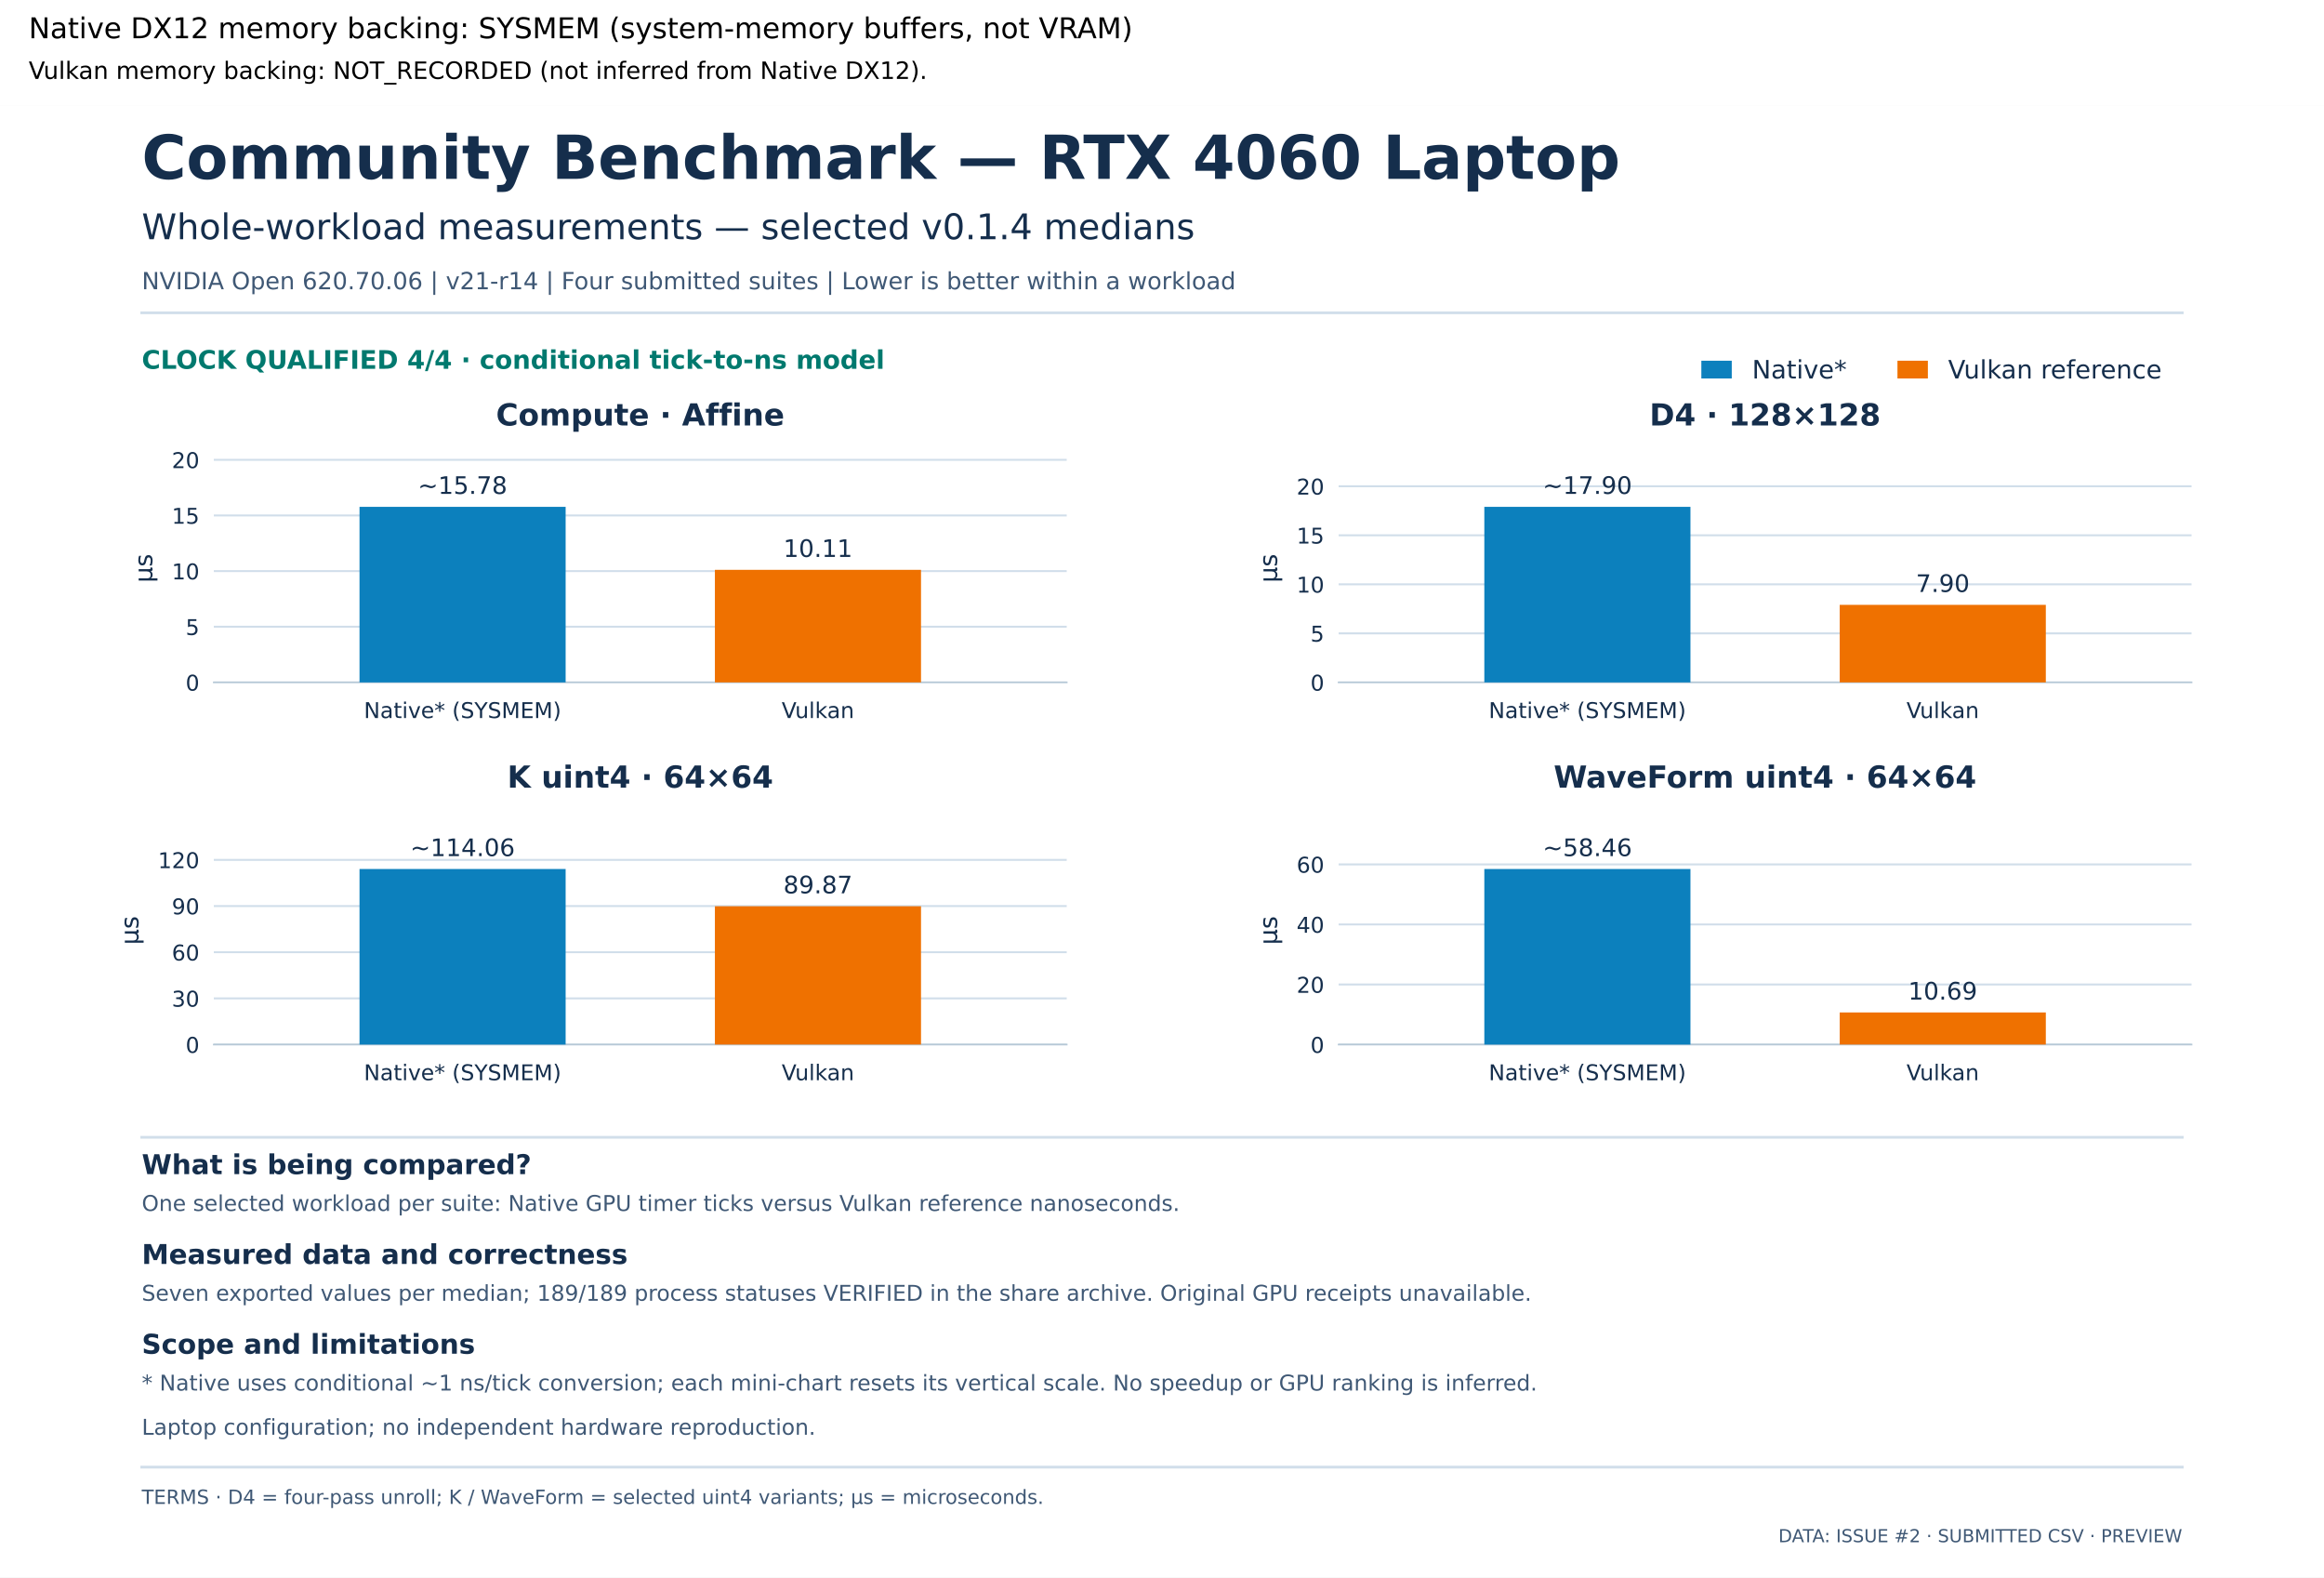
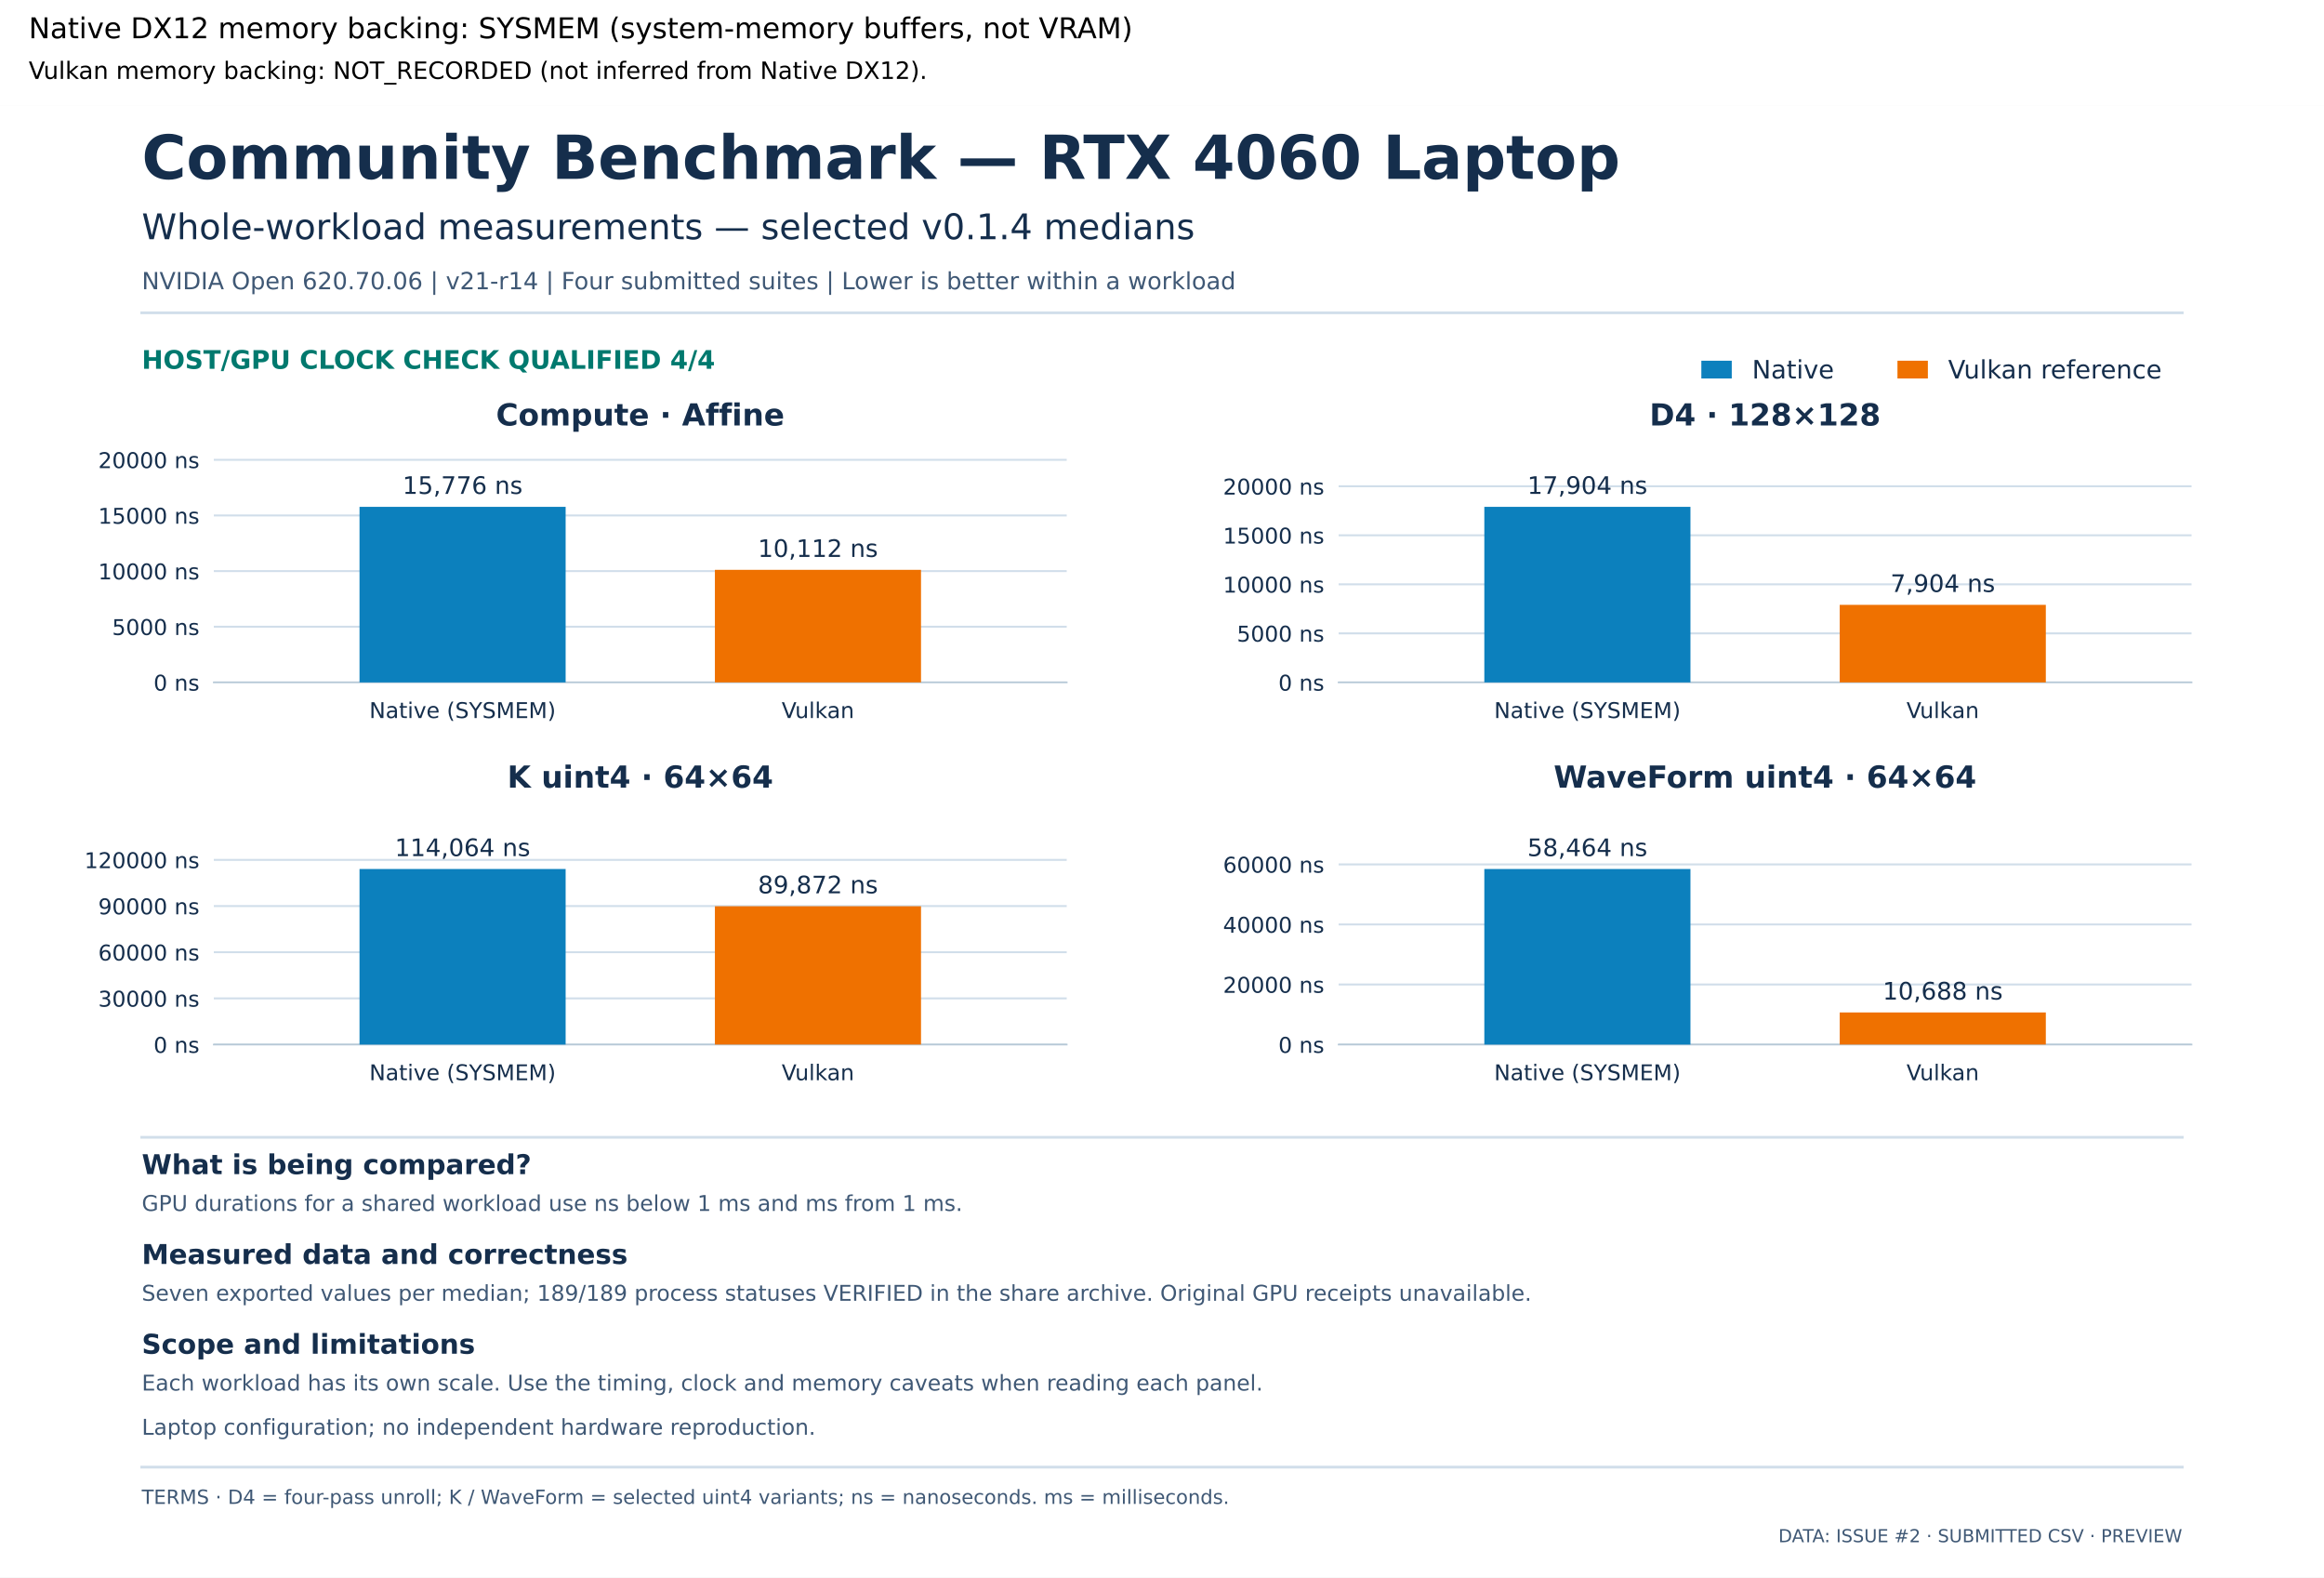
<svg xmlns="http://www.w3.org/2000/svg" width="972pt" height="659.6pt" viewBox="0 0 972 659.6" version="1.1">
  <defs>
    <style type="text/css">*{stroke-linejoin: round; stroke-linecap: butt}</style>
  </defs>
  <g id="memory-backing-label">
    <rect width="972" height="44" fill="white" />
    <text x="12" y="16" font-family="DejaVu Sans" font-size="12">Native DX12 memory backing: SYSMEM (system-memory buffers, not VRAM)</text>
    <text x="12" y="33" font-family="DejaVu Sans" font-size="10">Vulkan memory backing: NOT_RECORDED (not inferred from Native DX12).</text>
  </g>
  <g id="memory-label-offset" transform="translate(0 44)">
    <g id="figure_1">
      <g id="patch_1">
        <path d="M 0 615.6  L 972 615.6  L 972 0  L 0 0  z " style="fill: #ffffff" />
      </g>
      <g id="axes_1">
        <g id="patch_2">
          <path d="M 89.424 241.315  L 446.148 241.315  L 446.148 145.897  L 89.424 145.897  z " style="fill: #ffffff" />
        </g>
        <g id="matplotlib.axis_1">
          <g id="xtick_1">
            <g id="line2d_1" />
            <g id="text_1">
-               <text style="font-size: 9.1px; font-family: 'DejaVu Sans'; text-anchor: middle; fill: #152e4c" x="193.469" y="256.23" transform="rotate(-0 193.4685 256.2298)">Native* (SYSMEM)</text>
+               <text style="font-size: 9.1px; font-family: 'DejaVu Sans'; text-anchor: middle; fill: #152e4c" x="193.469" y="256.23" transform="rotate(-0 193.4685 256.2298)">Native (SYSMEM)</text>
            </g>
          </g>
          <g id="xtick_2">
            <g id="line2d_2" />
            <g id="text_2">
              <text style="font-size: 9.1px; font-family: 'DejaVu Sans'; text-anchor: middle; fill: #152e4c" x="342.103" y="256.23" transform="rotate(-0 342.1035 256.2298)">Vulkan</text>
            </g>
          </g>
        </g>
        <g id="matplotlib.axis_2">
          <g id="ytick_1">
            <g id="line2d_3">
-               <path d="M 89.424 241.315  L 446.148 241.315  " clip-path="url(#p52e201032e)" style="fill: none; stroke: #d1deea; stroke-width: 0.82; stroke-linecap: square" />
+               <path d="M 89.424 241.315 L 446.148 241.315" clip-path="url(#p52e201032e)" style="fill: none; stroke: #d1deea; stroke-width: 0.82; stroke-linecap: square" />
            </g>
            <g id="line2d_4" />
            <g id="text_3">
-               <text style="font-size: 9.1px; font-family: 'DejaVu Sans'; text-anchor: end; fill: #152e4c" x="83.424" y="244.772" transform="rotate(-0 83.424 244.7725)">0</text>
+               <text style="font-size: 9.1px; font-family: 'DejaVu Sans'; text-anchor: end; fill: #152e4c" x="83.424" y="244.772" transform="rotate(-0 83.424 244.7725)">0 ns</text>
            </g>
          </g>
          <g id="ytick_2">
            <g id="line2d_5">
-               <path d="M 89.424 218.053  L 446.148 218.053  " clip-path="url(#p52e201032e)" style="fill: none; stroke: #d1deea; stroke-width: 0.82; stroke-linecap: square" />
+               <path d="M 89.424 218.053 L 446.148 218.053" clip-path="url(#p52e201032e)" style="fill: none; stroke: #d1deea; stroke-width: 0.82; stroke-linecap: square" />
            </g>
            <g id="line2d_6" />
            <g id="text_4">
-               <text style="font-size: 9.1px; font-family: 'DejaVu Sans'; text-anchor: end; fill: #152e4c" x="83.424" y="221.51" transform="rotate(-0 83.424 221.5098)">5</text>
+               <text style="font-size: 9.1px; font-family: 'DejaVu Sans'; text-anchor: end; fill: #152e4c" x="83.424" y="221.51" transform="rotate(-0 83.424 221.5098)">5000 ns</text>
            </g>
          </g>
          <g id="ytick_3">
            <g id="line2d_7">
-               <path d="M 89.424 194.79  L 446.148 194.79  " clip-path="url(#p52e201032e)" style="fill: none; stroke: #d1deea; stroke-width: 0.82; stroke-linecap: square" />
+               <path d="M 89.424 194.79 L 446.148 194.79" clip-path="url(#p52e201032e)" style="fill: none; stroke: #d1deea; stroke-width: 0.82; stroke-linecap: square" />
            </g>
            <g id="line2d_8" />
            <g id="text_5">
-               <text style="font-size: 9.1px; font-family: 'DejaVu Sans'; text-anchor: end; fill: #152e4c" x="83.424" y="198.247" transform="rotate(-0 83.424 198.2471)">10</text>
+               <text style="font-size: 9.1px; font-family: 'DejaVu Sans'; text-anchor: end; fill: #152e4c" x="83.424" y="198.247" transform="rotate(-0 83.424 198.2471)">10000 ns</text>
            </g>
          </g>
          <g id="ytick_4">
            <g id="line2d_9">
-               <path d="M 89.424 171.527  L 446.148 171.527  " clip-path="url(#p52e201032e)" style="fill: none; stroke: #d1deea; stroke-width: 0.82; stroke-linecap: square" />
+               <path d="M 89.424 171.527 L 446.148 171.527" clip-path="url(#p52e201032e)" style="fill: none; stroke: #d1deea; stroke-width: 0.82; stroke-linecap: square" />
            </g>
            <g id="line2d_10" />
            <g id="text_6">
-               <text style="font-size: 9.1px; font-family: 'DejaVu Sans'; text-anchor: end; fill: #152e4c" x="83.424" y="174.984" transform="rotate(-0 83.424 174.9844)">15</text>
+               <text style="font-size: 9.1px; font-family: 'DejaVu Sans'; text-anchor: end; fill: #152e4c" x="83.424" y="174.984" transform="rotate(-0 83.424 174.9844)">15000 ns</text>
            </g>
          </g>
          <g id="ytick_5">
            <g id="line2d_11">
-               <path d="M 89.424 148.264  L 446.148 148.264  " clip-path="url(#p52e201032e)" style="fill: none; stroke: #d1deea; stroke-width: 0.82; stroke-linecap: square" />
+               <path d="M 89.424 148.264 L 446.148 148.264" clip-path="url(#p52e201032e)" style="fill: none; stroke: #d1deea; stroke-width: 0.82; stroke-linecap: square" />
            </g>
            <g id="line2d_12" />
            <g id="text_7">
-               <text style="font-size: 9.1px; font-family: 'DejaVu Sans'; text-anchor: end; fill: #152e4c" x="83.424" y="151.722" transform="rotate(-0 83.424 151.7217)">20</text>
+               <text style="font-size: 9.1px; font-family: 'DejaVu Sans'; text-anchor: end; fill: #152e4c" x="83.424" y="151.722" transform="rotate(-0 83.424 151.7217)">20000 ns</text>
            </g>
          </g>
          <g id="text_8">
-             <text style="font-size: 10.4px; font-family: 'DejaVu Sans'; text-anchor: middle; fill: #152e4c" x="63.681" y="193.606" transform="rotate(-90 63.68138 193.6062)">µs</text>
+             <text style="font-size: 10.4px; font-family: 'DejaVu Sans'; text-anchor: middle; fill: #152e4c" x="63.681" y="193.606" transform="rotate(-90 63.68138 193.6062)" />
          </g>
        </g>
        <g id="patch_3">
          <path d="M 89.424 241.315  L 446.148 241.315  " style="fill: none; stroke: #b7c9d7; stroke-width: 0.7; stroke-linejoin: miter; stroke-linecap: square" />
        </g>
        <g id="patch_4">
-           <path d="M 150.364 241.315  L 236.573 241.315  L 236.573 167.917  L 150.364 167.917  z " clip-path="url(#p52e201032e)" style="fill: #0c80bd" />
+           <path d="M 150.364 241.315 L 236.573 241.315 L 236.573 167.917 L 150.364 167.917 z" clip-path="url(#p52e201032e)" style="fill: #0c80bd" />
        </g>
        <g id="patch_5">
-           <path d="M 298.999 241.315  L 385.208 241.315  L 385.208 194.269  L 298.999 194.269  z " clip-path="url(#p52e201032e)" style="fill: #ef7100" />
+           <path d="M 298.999 241.315 L 385.208 241.315 L 385.208 194.269 L 298.999 194.269 z" clip-path="url(#p52e201032e)" style="fill: #ef7100" />
        </g>
        <g id="text_9">
-           <text style="font-size: 10.1px; font-family: 'DejaVu Sans'; text-anchor: middle; fill: #152e4c" x="193.469" y="162.513" transform="rotate(-0 193.4685 162.5133)">~15.78</text>
+           <text style="font-size: 10.1px; font-family: 'DejaVu Sans'; text-anchor: middle; fill: #152e4c" x="193.469" y="162.513" transform="rotate(-0 193.4685 162.5133)">15,776 ns</text>
        </g>
        <g id="text_10">
-           <text style="font-size: 10.1px; font-family: 'DejaVu Sans'; text-anchor: middle; fill: #152e4c" x="342.103" y="188.865" transform="rotate(-0 342.1035 188.8653)">10.11</text>
+           <text style="font-size: 10.1px; font-family: 'DejaVu Sans'; text-anchor: middle; fill: #152e4c" x="342.103" y="188.865" transform="rotate(-0 342.1035 188.8653)">10,112 ns</text>
        </g>
        <g id="text_11">
          <text style="font-weight: 700; font-size: 12.7px; font-family: 'DejaVu Sans'; text-anchor: middle; fill: #152e4c" x="267.786" y="133.897" transform="rotate(-0 267.786 133.8972)">Compute · Affine</text>
        </g>
      </g>
      <g id="axes_2">
        <g id="patch_6">
          <path d="M 559.872 241.315  L 916.596 241.315  L 916.596 145.897  L 559.872 145.897  z " style="fill: #ffffff" />
        </g>
        <g id="matplotlib.axis_3">
          <g id="xtick_3">
            <g id="line2d_13" />
            <g id="text_12">
-               <text style="font-size: 9.1px; font-family: 'DejaVu Sans'; text-anchor: middle; fill: #152e4c" x="663.917" y="256.23" transform="rotate(-0 663.9165 256.2298)">Native* (SYSMEM)</text>
+               <text style="font-size: 9.1px; font-family: 'DejaVu Sans'; text-anchor: middle; fill: #152e4c" x="663.917" y="256.23" transform="rotate(-0 663.9165 256.2298)">Native (SYSMEM)</text>
            </g>
          </g>
          <g id="xtick_4">
            <g id="line2d_14" />
            <g id="text_13">
              <text style="font-size: 9.1px; font-family: 'DejaVu Sans'; text-anchor: middle; fill: #152e4c" x="812.552" y="256.23" transform="rotate(-0 812.5515 256.2298)">Vulkan</text>
            </g>
          </g>
        </g>
        <g id="matplotlib.axis_4">
          <g id="ytick_6">
            <g id="line2d_15">
-               <path d="M 559.872 241.315  L 916.596 241.315  " clip-path="url(#p1f9e741dc2)" style="fill: none; stroke: #d1deea; stroke-width: 0.82; stroke-linecap: square" />
+               <path d="M 559.872 241.315 L 916.596 241.315" clip-path="url(#p1f9e741dc2)" style="fill: none; stroke: #d1deea; stroke-width: 0.82; stroke-linecap: square" />
            </g>
            <g id="line2d_16" />
            <g id="text_14">
-               <text style="font-size: 9.1px; font-family: 'DejaVu Sans'; text-anchor: end; fill: #152e4c" x="553.872" y="244.772" transform="rotate(-0 553.872 244.7725)">0</text>
+               <text style="font-size: 9.1px; font-family: 'DejaVu Sans'; text-anchor: end; fill: #152e4c" x="553.872" y="244.772" transform="rotate(-0 553.872 244.7725)">0 ns</text>
            </g>
          </g>
          <g id="ytick_7">
            <g id="line2d_17">
-               <path d="M 559.872 220.817  L 916.596 220.817  " clip-path="url(#p1f9e741dc2)" style="fill: none; stroke: #d1deea; stroke-width: 0.82; stroke-linecap: square" />
+               <path d="M 559.872 220.817 L 916.596 220.817" clip-path="url(#p1f9e741dc2)" style="fill: none; stroke: #d1deea; stroke-width: 0.82; stroke-linecap: square" />
            </g>
            <g id="line2d_18" />
            <g id="text_15">
-               <text style="font-size: 9.1px; font-family: 'DejaVu Sans'; text-anchor: end; fill: #152e4c" x="553.872" y="224.275" transform="rotate(-0 553.872 224.2747)">5</text>
+               <text style="font-size: 9.1px; font-family: 'DejaVu Sans'; text-anchor: end; fill: #152e4c" x="553.872" y="224.275" transform="rotate(-0 553.872 224.2747)">5000 ns</text>
            </g>
          </g>
          <g id="ytick_8">
            <g id="line2d_19">
-               <path d="M 559.872 200.32  L 916.596 200.32  " clip-path="url(#p1f9e741dc2)" style="fill: none; stroke: #d1deea; stroke-width: 0.82; stroke-linecap: square" />
+               <path d="M 559.872 200.32 L 916.596 200.32" clip-path="url(#p1f9e741dc2)" style="fill: none; stroke: #d1deea; stroke-width: 0.82; stroke-linecap: square" />
            </g>
            <g id="line2d_20" />
            <g id="text_16">
-               <text style="font-size: 9.1px; font-family: 'DejaVu Sans'; text-anchor: end; fill: #152e4c" x="553.872" y="203.777" transform="rotate(-0 553.872 203.7769)">10</text>
+               <text style="font-size: 9.1px; font-family: 'DejaVu Sans'; text-anchor: end; fill: #152e4c" x="553.872" y="203.777" transform="rotate(-0 553.872 203.7769)">10000 ns</text>
            </g>
          </g>
          <g id="ytick_9">
            <g id="line2d_21">
-               <path d="M 559.872 179.822  L 916.596 179.822  " clip-path="url(#p1f9e741dc2)" style="fill: none; stroke: #d1deea; stroke-width: 0.82; stroke-linecap: square" />
+               <path d="M 559.872 179.822 L 916.596 179.822" clip-path="url(#p1f9e741dc2)" style="fill: none; stroke: #d1deea; stroke-width: 0.82; stroke-linecap: square" />
            </g>
            <g id="line2d_22" />
            <g id="text_17">
-               <text style="font-size: 9.1px; font-family: 'DejaVu Sans'; text-anchor: end; fill: #152e4c" x="553.872" y="183.279" transform="rotate(-0 553.872 183.2791)">15</text>
+               <text style="font-size: 9.1px; font-family: 'DejaVu Sans'; text-anchor: end; fill: #152e4c" x="553.872" y="183.279" transform="rotate(-0 553.872 183.2791)">15000 ns</text>
            </g>
          </g>
          <g id="ytick_10">
            <g id="line2d_23">
-               <path d="M 559.872 159.324  L 916.596 159.324  " clip-path="url(#p1f9e741dc2)" style="fill: none; stroke: #d1deea; stroke-width: 0.82; stroke-linecap: square" />
+               <path d="M 559.872 159.324 L 916.596 159.324" clip-path="url(#p1f9e741dc2)" style="fill: none; stroke: #d1deea; stroke-width: 0.82; stroke-linecap: square" />
            </g>
            <g id="line2d_24" />
            <g id="text_18">
-               <text style="font-size: 9.1px; font-family: 'DejaVu Sans'; text-anchor: end; fill: #152e4c" x="553.872" y="162.781" transform="rotate(-0 553.872 162.7814)">20</text>
+               <text style="font-size: 9.1px; font-family: 'DejaVu Sans'; text-anchor: end; fill: #152e4c" x="553.872" y="162.781" transform="rotate(-0 553.872 162.7814)">20000 ns</text>
            </g>
          </g>
          <g id="text_19">
-             <text style="font-size: 10.4px; font-family: 'DejaVu Sans'; text-anchor: middle; fill: #152e4c" x="534.129" y="193.606" transform="rotate(-90 534.1294 193.6062)">µs</text>
+             <text style="font-size: 10.4px; font-family: 'DejaVu Sans'; text-anchor: middle; fill: #152e4c" x="534.129" y="193.606" transform="rotate(-90 534.1294 193.6062)" />
          </g>
        </g>
        <g id="patch_7">
          <path d="M 559.872 241.315  L 916.596 241.315  " style="fill: none; stroke: #b7c9d7; stroke-width: 0.7; stroke-linejoin: miter; stroke-linecap: square" />
        </g>
        <g id="patch_8">
-           <path d="M 620.812 241.315  L 707.021 241.315  L 707.021 167.917  L 620.812 167.917  z " clip-path="url(#p1f9e741dc2)" style="fill: #0c80bd" />
+           <path d="M 620.812 241.315 L 707.021 241.315 L 707.021 167.917 L 620.812 167.917 z" clip-path="url(#p1f9e741dc2)" style="fill: #0c80bd" />
        </g>
        <g id="patch_9">
-           <path d="M 769.447 241.315  L 855.656 241.315  L 855.656 208.912  L 769.447 208.912  z " clip-path="url(#p1f9e741dc2)" style="fill: #ef7100" />
+           <path d="M 769.447 241.315 L 855.656 241.315 L 855.656 208.912 L 769.447 208.912 z" clip-path="url(#p1f9e741dc2)" style="fill: #ef7100" />
        </g>
        <g id="text_20">
-           <text style="font-size: 10.1px; font-family: 'DejaVu Sans'; text-anchor: middle; fill: #152e4c" x="663.917" y="162.513" transform="rotate(-0 663.9165 162.5133)">~17.90</text>
+           <text style="font-size: 10.1px; font-family: 'DejaVu Sans'; text-anchor: middle; fill: #152e4c" x="663.917" y="162.513" transform="rotate(-0 663.9165 162.5133)">17,904 ns</text>
        </g>
        <g id="text_21">
-           <text style="font-size: 10.1px; font-family: 'DejaVu Sans'; text-anchor: middle; fill: #152e4c" x="812.552" y="203.509" transform="rotate(-0 812.5515 203.5089)">7.90</text>
+           <text style="font-size: 10.1px; font-family: 'DejaVu Sans'; text-anchor: middle; fill: #152e4c" x="812.552" y="203.509" transform="rotate(-0 812.5515 203.5089)">7,904 ns</text>
        </g>
        <g id="text_22">
          <text style="font-weight: 700; font-size: 12.7px; font-family: 'DejaVu Sans'; text-anchor: middle; fill: #152e4c" x="738.234" y="133.897" transform="rotate(-0 738.234 133.8972)">D4 · 128×128</text>
        </g>
      </g>
      <g id="axes_3">
        <g id="patch_10">
          <path d="M 89.424 392.753  L 446.148 392.753  L 446.148 297.335  L 89.424 297.335  z " style="fill: #ffffff" />
        </g>
        <g id="matplotlib.axis_5">
          <g id="xtick_5">
            <g id="line2d_25" />
            <g id="text_23">
-               <text style="font-size: 9.1px; font-family: 'DejaVu Sans'; text-anchor: middle; fill: #152e4c" x="193.469" y="407.667" transform="rotate(-0 193.4685 407.6674)">Native* (SYSMEM)</text>
+               <text style="font-size: 9.1px; font-family: 'DejaVu Sans'; text-anchor: middle; fill: #152e4c" x="193.469" y="407.667" transform="rotate(-0 193.4685 407.6674)">Native (SYSMEM)</text>
            </g>
          </g>
          <g id="xtick_6">
            <g id="line2d_26" />
            <g id="text_24">
              <text style="font-size: 9.1px; font-family: 'DejaVu Sans'; text-anchor: middle; fill: #152e4c" x="342.103" y="407.667" transform="rotate(-0 342.1035 407.6674)">Vulkan</text>
            </g>
          </g>
        </g>
        <g id="matplotlib.axis_6">
          <g id="ytick_11">
            <g id="line2d_27">
-               <path d="M 89.424 392.753  L 446.148 392.753  " clip-path="url(#p274dfeb4dd)" style="fill: none; stroke: #d1deea; stroke-width: 0.82; stroke-linecap: square" />
+               <path d="M 89.424 392.753 L 446.148 392.753" clip-path="url(#p274dfeb4dd)" style="fill: none; stroke: #d1deea; stroke-width: 0.82; stroke-linecap: square" />
            </g>
            <g id="line2d_28" />
            <g id="text_25">
-               <text style="font-size: 9.1px; font-family: 'DejaVu Sans'; text-anchor: end; fill: #152e4c" x="83.424" y="396.21" transform="rotate(-0 83.424 396.2101)">0</text>
+               <text style="font-size: 9.1px; font-family: 'DejaVu Sans'; text-anchor: end; fill: #152e4c" x="83.424" y="396.21" transform="rotate(-0 83.424 396.2101)">0 ns</text>
            </g>
          </g>
          <g id="ytick_12">
            <g id="line2d_29">
-               <path d="M 89.424 373.448  L 446.148 373.448  " clip-path="url(#p274dfeb4dd)" style="fill: none; stroke: #d1deea; stroke-width: 0.82; stroke-linecap: square" />
+               <path d="M 89.424 373.448 L 446.148 373.448" clip-path="url(#p274dfeb4dd)" style="fill: none; stroke: #d1deea; stroke-width: 0.82; stroke-linecap: square" />
            </g>
            <g id="line2d_30" />
            <g id="text_26">
-               <text style="font-size: 9.1px; font-family: 'DejaVu Sans'; text-anchor: end; fill: #152e4c" x="83.424" y="376.906" transform="rotate(-0 83.424 376.9055)">30</text>
+               <text style="font-size: 9.1px; font-family: 'DejaVu Sans'; text-anchor: end; fill: #152e4c" x="83.424" y="376.906" transform="rotate(-0 83.424 376.9055)">30000 ns</text>
            </g>
          </g>
          <g id="ytick_13">
            <g id="line2d_31">
-               <path d="M 89.424 354.144  L 446.148 354.144  " clip-path="url(#p274dfeb4dd)" style="fill: none; stroke: #d1deea; stroke-width: 0.82; stroke-linecap: square" />
+               <path d="M 89.424 354.144 L 446.148 354.144" clip-path="url(#p274dfeb4dd)" style="fill: none; stroke: #d1deea; stroke-width: 0.82; stroke-linecap: square" />
            </g>
            <g id="line2d_32" />
            <g id="text_27">
-               <text style="font-size: 9.1px; font-family: 'DejaVu Sans'; text-anchor: end; fill: #152e4c" x="83.424" y="357.601" transform="rotate(-0 83.424 357.601)">60</text>
+               <text style="font-size: 9.1px; font-family: 'DejaVu Sans'; text-anchor: end; fill: #152e4c" x="83.424" y="357.601" transform="rotate(-0 83.424 357.601)">60000 ns</text>
            </g>
          </g>
          <g id="ytick_14">
            <g id="line2d_33">
-               <path d="M 89.424 334.839  L 446.148 334.839  " clip-path="url(#p274dfeb4dd)" style="fill: none; stroke: #d1deea; stroke-width: 0.82; stroke-linecap: square" />
+               <path d="M 89.424 334.839 L 446.148 334.839" clip-path="url(#p274dfeb4dd)" style="fill: none; stroke: #d1deea; stroke-width: 0.82; stroke-linecap: square" />
            </g>
            <g id="line2d_34" />
            <g id="text_28">
-               <text style="font-size: 9.1px; font-family: 'DejaVu Sans'; text-anchor: end; fill: #152e4c" x="83.424" y="338.296" transform="rotate(-0 83.424 338.2964)">90</text>
+               <text style="font-size: 9.1px; font-family: 'DejaVu Sans'; text-anchor: end; fill: #152e4c" x="83.424" y="338.296" transform="rotate(-0 83.424 338.2964)">90000 ns</text>
            </g>
          </g>
          <g id="ytick_15">
            <g id="line2d_35">
-               <path d="M 89.424 315.535  L 446.148 315.535  " clip-path="url(#p274dfeb4dd)" style="fill: none; stroke: #d1deea; stroke-width: 0.82; stroke-linecap: square" />
+               <path d="M 89.424 315.535 L 446.148 315.535" clip-path="url(#p274dfeb4dd)" style="fill: none; stroke: #d1deea; stroke-width: 0.82; stroke-linecap: square" />
            </g>
            <g id="line2d_36" />
            <g id="text_29">
-               <text style="font-size: 9.1px; font-family: 'DejaVu Sans'; text-anchor: end; fill: #152e4c" x="83.424" y="318.992" transform="rotate(-0 83.424 318.9919)">120</text>
+               <text style="font-size: 9.1px; font-family: 'DejaVu Sans'; text-anchor: end; fill: #152e4c" x="83.424" y="318.992" transform="rotate(-0 83.424 318.9919)">120000 ns</text>
            </g>
          </g>
          <g id="text_30">
-             <text style="font-size: 10.4px; font-family: 'DejaVu Sans'; text-anchor: middle; fill: #152e4c" x="57.892" y="345.044" transform="rotate(-90 57.8915 345.0438)">µs</text>
+             <text style="font-size: 10.4px; font-family: 'DejaVu Sans'; text-anchor: middle; fill: #152e4c" x="57.892" y="345.044" transform="rotate(-90 57.8915 345.0438)" />
          </g>
        </g>
        <g id="patch_11">
          <path d="M 89.424 392.753  L 446.148 392.753  " style="fill: none; stroke: #b7c9d7; stroke-width: 0.7; stroke-linejoin: miter; stroke-linecap: square" />
        </g>
        <g id="patch_12">
-           <path d="M 150.364 392.753  L 236.573 392.753  L 236.573 319.354  L 150.364 319.354  z " clip-path="url(#p274dfeb4dd)" style="fill: #0c80bd" />
+           <path d="M 150.364 392.753 L 236.573 392.753 L 236.573 319.354 L 150.364 319.354 z" clip-path="url(#p274dfeb4dd)" style="fill: #0c80bd" />
        </g>
        <g id="patch_13">
-           <path d="M 298.999 392.753  L 385.208 392.753  L 385.208 334.922  L 298.999 334.922  z " clip-path="url(#p274dfeb4dd)" style="fill: #ef7100" />
+           <path d="M 298.999 392.753 L 385.208 392.753 L 385.208 334.922 L 298.999 334.922 z" clip-path="url(#p274dfeb4dd)" style="fill: #ef7100" />
        </g>
        <g id="text_31">
-           <text style="font-size: 10.1px; font-family: 'DejaVu Sans'; text-anchor: middle; fill: #152e4c" x="193.469" y="313.951" transform="rotate(-0 193.4685 313.9509)">~114.06</text>
+           <text style="font-size: 10.1px; font-family: 'DejaVu Sans'; text-anchor: middle; fill: #152e4c" x="193.469" y="313.951" transform="rotate(-0 193.4685 313.9509)">114,064 ns</text>
        </g>
        <g id="text_32">
-           <text style="font-size: 10.1px; font-family: 'DejaVu Sans'; text-anchor: middle; fill: #152e4c" x="342.103" y="329.518" transform="rotate(-0 342.1035 329.5181)">89.87</text>
+           <text style="font-size: 10.1px; font-family: 'DejaVu Sans'; text-anchor: middle; fill: #152e4c" x="342.103" y="329.518" transform="rotate(-0 342.1035 329.5181)">89,872 ns</text>
        </g>
        <g id="text_33">
          <text style="font-weight: 700; font-size: 12.7px; font-family: 'DejaVu Sans'; text-anchor: middle; fill: #152e4c" x="267.786" y="285.335" transform="rotate(-0 267.786 285.3348)">K uint4 · 64×64</text>
        </g>
      </g>
      <g id="axes_4">
        <g id="patch_14">
          <path d="M 559.872 392.753  L 916.596 392.753  L 916.596 297.335  L 559.872 297.335  z " style="fill: #ffffff" />
        </g>
        <g id="matplotlib.axis_7">
          <g id="xtick_7">
            <g id="line2d_37" />
            <g id="text_34">
-               <text style="font-size: 9.1px; font-family: 'DejaVu Sans'; text-anchor: middle; fill: #152e4c" x="663.917" y="407.667" transform="rotate(-0 663.9165 407.6674)">Native* (SYSMEM)</text>
+               <text style="font-size: 9.1px; font-family: 'DejaVu Sans'; text-anchor: middle; fill: #152e4c" x="663.917" y="407.667" transform="rotate(-0 663.9165 407.6674)">Native (SYSMEM)</text>
            </g>
          </g>
          <g id="xtick_8">
            <g id="line2d_38" />
            <g id="text_35">
              <text style="font-size: 9.1px; font-family: 'DejaVu Sans'; text-anchor: middle; fill: #152e4c" x="812.552" y="407.667" transform="rotate(-0 812.5515 407.6674)">Vulkan</text>
            </g>
          </g>
        </g>
        <g id="matplotlib.axis_8">
          <g id="ytick_16">
            <g id="line2d_39">
-               <path d="M 559.872 392.753  L 916.596 392.753  " clip-path="url(#pa29e5f8393)" style="fill: none; stroke: #d1deea; stroke-width: 0.82; stroke-linecap: square" />
+               <path d="M 559.872 392.753 L 916.596 392.753" clip-path="url(#pa29e5f8393)" style="fill: none; stroke: #d1deea; stroke-width: 0.82; stroke-linecap: square" />
            </g>
            <g id="line2d_40" />
            <g id="text_36">
-               <text style="font-size: 9.1px; font-family: 'DejaVu Sans'; text-anchor: end; fill: #152e4c" x="553.872" y="396.21" transform="rotate(-0 553.872 396.2101)">0</text>
+               <text style="font-size: 9.1px; font-family: 'DejaVu Sans'; text-anchor: end; fill: #152e4c" x="553.872" y="396.21" transform="rotate(-0 553.872 396.2101)">0 ns</text>
            </g>
          </g>
          <g id="ytick_17">
            <g id="line2d_41">
-               <path d="M 559.872 367.644  L 916.596 367.644  " clip-path="url(#pa29e5f8393)" style="fill: none; stroke: #d1deea; stroke-width: 0.82; stroke-linecap: square" />
+               <path d="M 559.872 367.644 L 916.596 367.644" clip-path="url(#pa29e5f8393)" style="fill: none; stroke: #d1deea; stroke-width: 0.82; stroke-linecap: square" />
            </g>
            <g id="line2d_42" />
            <g id="text_37">
-               <text style="font-size: 9.1px; font-family: 'DejaVu Sans'; text-anchor: end; fill: #152e4c" x="553.872" y="371.101" transform="rotate(-0 553.872 371.1011)">20</text>
+               <text style="font-size: 9.1px; font-family: 'DejaVu Sans'; text-anchor: end; fill: #152e4c" x="553.872" y="371.101" transform="rotate(-0 553.872 371.1011)">20000 ns</text>
            </g>
          </g>
          <g id="ytick_18">
            <g id="line2d_43">
-               <path d="M 559.872 342.535  L 916.596 342.535  " clip-path="url(#pa29e5f8393)" style="fill: none; stroke: #d1deea; stroke-width: 0.82; stroke-linecap: square" />
+               <path d="M 559.872 342.535 L 916.596 342.535" clip-path="url(#pa29e5f8393)" style="fill: none; stroke: #d1deea; stroke-width: 0.82; stroke-linecap: square" />
            </g>
            <g id="line2d_44" />
            <g id="text_38">
-               <text style="font-size: 9.1px; font-family: 'DejaVu Sans'; text-anchor: end; fill: #152e4c" x="553.872" y="345.992" transform="rotate(-0 553.872 345.9922)">40</text>
+               <text style="font-size: 9.1px; font-family: 'DejaVu Sans'; text-anchor: end; fill: #152e4c" x="553.872" y="345.992" transform="rotate(-0 553.872 345.9922)">40000 ns</text>
            </g>
          </g>
          <g id="ytick_19">
            <g id="line2d_45">
-               <path d="M 559.872 317.426  L 916.596 317.426  " clip-path="url(#pa29e5f8393)" style="fill: none; stroke: #d1deea; stroke-width: 0.82; stroke-linecap: square" />
+               <path d="M 559.872 317.426 L 916.596 317.426" clip-path="url(#pa29e5f8393)" style="fill: none; stroke: #d1deea; stroke-width: 0.82; stroke-linecap: square" />
            </g>
            <g id="line2d_46" />
            <g id="text_39">
-               <text style="font-size: 9.1px; font-family: 'DejaVu Sans'; text-anchor: end; fill: #152e4c" x="553.872" y="320.883" transform="rotate(-0 553.872 320.8833)">60</text>
+               <text style="font-size: 9.1px; font-family: 'DejaVu Sans'; text-anchor: end; fill: #152e4c" x="553.872" y="320.883" transform="rotate(-0 553.872 320.8833)">60000 ns</text>
            </g>
          </g>
          <g id="text_40">
-             <text style="font-size: 10.4px; font-family: 'DejaVu Sans'; text-anchor: middle; fill: #152e4c" x="534.129" y="345.044" transform="rotate(-90 534.1294 345.0438)">µs</text>
+             <text style="font-size: 10.4px; font-family: 'DejaVu Sans'; text-anchor: middle; fill: #152e4c" x="534.129" y="345.044" transform="rotate(-90 534.1294 345.0438)" />
          </g>
        </g>
        <g id="patch_15">
          <path d="M 559.872 392.753  L 916.596 392.753  " style="fill: none; stroke: #b7c9d7; stroke-width: 0.7; stroke-linejoin: miter; stroke-linecap: square" />
        </g>
        <g id="patch_16">
-           <path d="M 620.812 392.753  L 707.021 392.753  L 707.021 319.354  L 620.812 319.354  z " clip-path="url(#pa29e5f8393)" style="fill: #0c80bd" />
+           <path d="M 620.812 392.753 L 707.021 392.753 L 707.021 319.354 L 620.812 319.354 z" clip-path="url(#pa29e5f8393)" style="fill: #0c80bd" />
        </g>
        <g id="patch_17">
-           <path d="M 769.447 392.753  L 855.656 392.753  L 855.656 379.335  L 769.447 379.335  z " clip-path="url(#pa29e5f8393)" style="fill: #ef7100" />
+           <path d="M 769.447 392.753 L 855.656 392.753 L 855.656 379.335 L 769.447 379.335 z" clip-path="url(#pa29e5f8393)" style="fill: #ef7100" />
        </g>
        <g id="text_41">
-           <text style="font-size: 10.1px; font-family: 'DejaVu Sans'; text-anchor: middle; fill: #152e4c" x="663.917" y="313.951" transform="rotate(-0 663.9165 313.9509)">~58.46</text>
+           <text style="font-size: 10.1px; font-family: 'DejaVu Sans'; text-anchor: middle; fill: #152e4c" x="663.917" y="313.951" transform="rotate(-0 663.9165 313.9509)">58,464 ns</text>
        </g>
        <g id="text_42">
-           <text style="font-size: 10.1px; font-family: 'DejaVu Sans'; text-anchor: middle; fill: #152e4c" x="812.552" y="373.931" transform="rotate(-0 812.5515 373.9312)">10.69</text>
+           <text style="font-size: 10.1px; font-family: 'DejaVu Sans'; text-anchor: middle; fill: #152e4c" x="812.552" y="373.931" transform="rotate(-0 812.5515 373.9312)">10,688 ns</text>
        </g>
        <g id="text_43">
          <text style="font-weight: 700; font-size: 12.7px; font-family: 'DejaVu Sans'; text-anchor: middle; fill: #152e4c" x="738.234" y="285.335" transform="rotate(-0 738.234 285.3348)">WaveForm uint4 · 64×64</text>
        </g>
      </g>
      <g id="line2d_47">
        <path d="M 59.292 86.8  L 912.708 86.8  " style="fill: none; stroke: #d1deea; stroke-width: 1.15; stroke-linecap: square" />
      </g>
      <g id="line2d_48">
        <path d="M 59.292 431.536  L 912.708 431.536  " style="fill: none; stroke: #d1deea; stroke-width: 1.15; stroke-linecap: square" />
      </g>
      <g id="line2d_49">
        <path d="M 59.292 569.43  L 912.708 569.43  " style="fill: none; stroke: #d1deea; stroke-width: 1.15; stroke-linecap: square" />
      </g>
      <g id="text_44">
        <text style="font-weight: 700; font-size: 25.4px; font-family: 'DejaVu Sans'; text-anchor: start; fill: #152e4c" x="59.292" y="30.78" transform="rotate(-0 59.292 30.78)">Community Benchmark — RTX 4060 Laptop</text>
      </g>
      <g id="text_45">
        <text style="font-size: 14.8px; font-family: 'DejaVu Sans'; text-anchor: start; fill: #152e4c" x="59.292" y="56.02" transform="rotate(-0 59.292 56.0196)">Whole-workload measurements — selected v0.1.4 medians</text>
      </g>
      <g id="text_46">
        <text style="font-size: 9.9px; font-family: 'DejaVu Sans'; text-anchor: start; fill: #3f5875" x="59.292" y="76.95" transform="rotate(-0 59.292 76.95)">NVIDIA Open 620.70.06  |  v21-r14  |  Four submitted suites  |  Lower is better within a workload</text>
      </g>
      <g id="text_47">
-         <text style="font-weight: 700; font-size: 10.7px; font-family: 'DejaVu Sans'; text-anchor: start; fill: #00796e" x="59.292" y="110.192" transform="rotate(-0 59.292 110.1924)">CLOCK QUALIFIED 4/4 · conditional tick-to-ns model</text>
+         <text style="font-weight: 700; font-size: 10.7px; font-family: 'DejaVu Sans'; text-anchor: start; fill: #00796e" x="59.292" y="110.192" transform="rotate(-0 59.292 110.1924)">HOST/GPU CLOCK CHECK QUALIFIED 4/4</text>
      </g>
      <g id="text_48">
        <text style="font-weight: 700; font-size: 11.4px; font-family: 'DejaVu Sans'; text-anchor: start; fill: #152e4c" x="59.292" y="446.926" transform="rotate(-0 59.292 446.9256)">What is being compared?</text>
      </g>
      <g id="text_49">
-         <text style="font-size: 9.1px; font-family: 'DejaVu Sans'; text-anchor: start; fill: #3f5875" x="59.292" y="462.316" transform="rotate(-0 59.292 462.3156)">One selected workload per suite: Native GPU timer ticks versus Vulkan reference nanoseconds.</text>
+         <text style="font-size: 9.1px; font-family: 'DejaVu Sans'; text-anchor: start; fill: #3f5875" x="59.292" y="462.316" transform="rotate(-0 59.292 462.3156)">GPU durations for a shared workload use ns below 1 ms and ms from 1 ms.</text>
      </g>
      <g id="text_50">
        <text style="font-weight: 700; font-size: 11.4px; font-family: 'DejaVu Sans'; text-anchor: start; fill: #152e4c" x="59.292" y="484.477" transform="rotate(-0 59.292 484.4772)">Measured data and correctness</text>
      </g>
      <g id="text_51">
        <text style="font-size: 9.1px; font-family: 'DejaVu Sans'; text-anchor: start; fill: #3f5875" x="59.292" y="499.867" transform="rotate(-0 59.292 499.8672)">Seven exported values per median; 189/189 process statuses VERIFIED in the share archive. Original GPU receipts unavailable.</text>
      </g>
      <g id="text_52">
        <text style="font-weight: 700; font-size: 11.4px; font-family: 'DejaVu Sans'; text-anchor: start; fill: #152e4c" x="59.292" y="522.029" transform="rotate(-0 59.292 522.0288)">Scope and limitations</text>
      </g>
      <g id="text_53">
-         <text style="font-size: 9.1px; font-family: 'DejaVu Sans'; text-anchor: start; fill: #3f5875" x="59.292" y="537.419" transform="rotate(-0 59.292 537.4188)">* Native uses conditional ~1 ns/tick conversion; each mini-chart resets its vertical scale. No speedup or GPU ranking is inferred.</text>
+         <text style="font-size: 9.1px; font-family: 'DejaVu Sans'; text-anchor: start; fill: #3f5875" x="59.292" y="537.419" transform="rotate(-0 59.292 537.4188)">Each workload has its own scale. Use the timing, clock and memory caveats when reading each panel.</text>
      </g>
      <g id="text_54">
        <text style="font-size: 9.1px; font-family: 'DejaVu Sans'; text-anchor: start; fill: #3f5875" x="59.292" y="555.887" transform="rotate(-0 59.292 555.8868)">Laptop configuration; no independent hardware reproduction.</text>
      </g>
      <g id="text_55">
-         <text style="font-size: 8.2px; font-family: 'DejaVu Sans'; text-anchor: start; fill: #3f5875" x="59.292" y="584.82" transform="rotate(-0 59.292 584.82)">TERMS  ·  D4 = four-pass unroll; K / WaveForm = selected uint4 variants; µs = microseconds.</text>
+         <text style="font-size: 8.2px; font-family: 'DejaVu Sans'; text-anchor: start; fill: #3f5875" x="59.292" y="584.82" transform="rotate(-0 59.292 584.82)">TERMS  ·  D4 = four-pass unroll; K / WaveForm = selected uint4 variants; ns = nanoseconds. ms = milliseconds.</text>
      </g>
      <g id="text_56">
        <text style="font-size: 7.5px; font-family: 'DejaVu Sans'; text-anchor: end; fill: #3f5875" x="912.708" y="600.826" transform="rotate(-0 912.708 600.8256)">DATA: ISSUE #2 · SUBMITTED CSV · PREVIEW</text>
      </g>
      <g id="legend_1">
        <g id="patch_18">
          <path d="M 711.579 114.244  L 724.299 114.244  L 724.299 106.824  L 711.579 106.824  z " style="fill: #0c80bd" />
        </g>
        <g id="text_57">
-           <text style="font-size: 10.6px; font-family: 'DejaVu Sans'; text-anchor: start; fill: #152e4c" x="732.779" y="114.244" transform="rotate(-0 732.7794 114.2435)">Native*</text>
+           <text style="font-size: 10.6px; font-family: 'DejaVu Sans'; text-anchor: start; fill: #152e4c" x="732.779" y="114.244" transform="rotate(-0 732.7794 114.2435)">Native</text>
        </g>
        <g id="patch_19">
          <path d="M 793.602 114.244  L 806.322 114.244  L 806.322 106.824  L 793.602 106.824  z " style="fill: #ef7100" />
        </g>
        <g id="text_58">
          <text style="font-size: 10.6px; font-family: 'DejaVu Sans'; text-anchor: start; fill: #152e4c" x="814.802" y="114.244" transform="rotate(-0 814.8019 114.2435)">Vulkan reference</text>
        </g>
      </g>
    </g>
    <defs>
      <clipPath id="p52e201032e">
        <rect x="89.424" y="145.897" width="356.724" height="95.418" />
      </clipPath>
      <clipPath id="p1f9e741dc2">
        <rect x="559.872" y="145.897" width="356.724" height="95.418" />
      </clipPath>
      <clipPath id="p274dfeb4dd">
        <rect x="89.424" y="297.335" width="356.724" height="95.418" />
      </clipPath>
      <clipPath id="pa29e5f8393">
        <rect x="559.872" y="297.335" width="356.724" height="95.418" />
      </clipPath>
    </defs>
  </g>
</svg>
